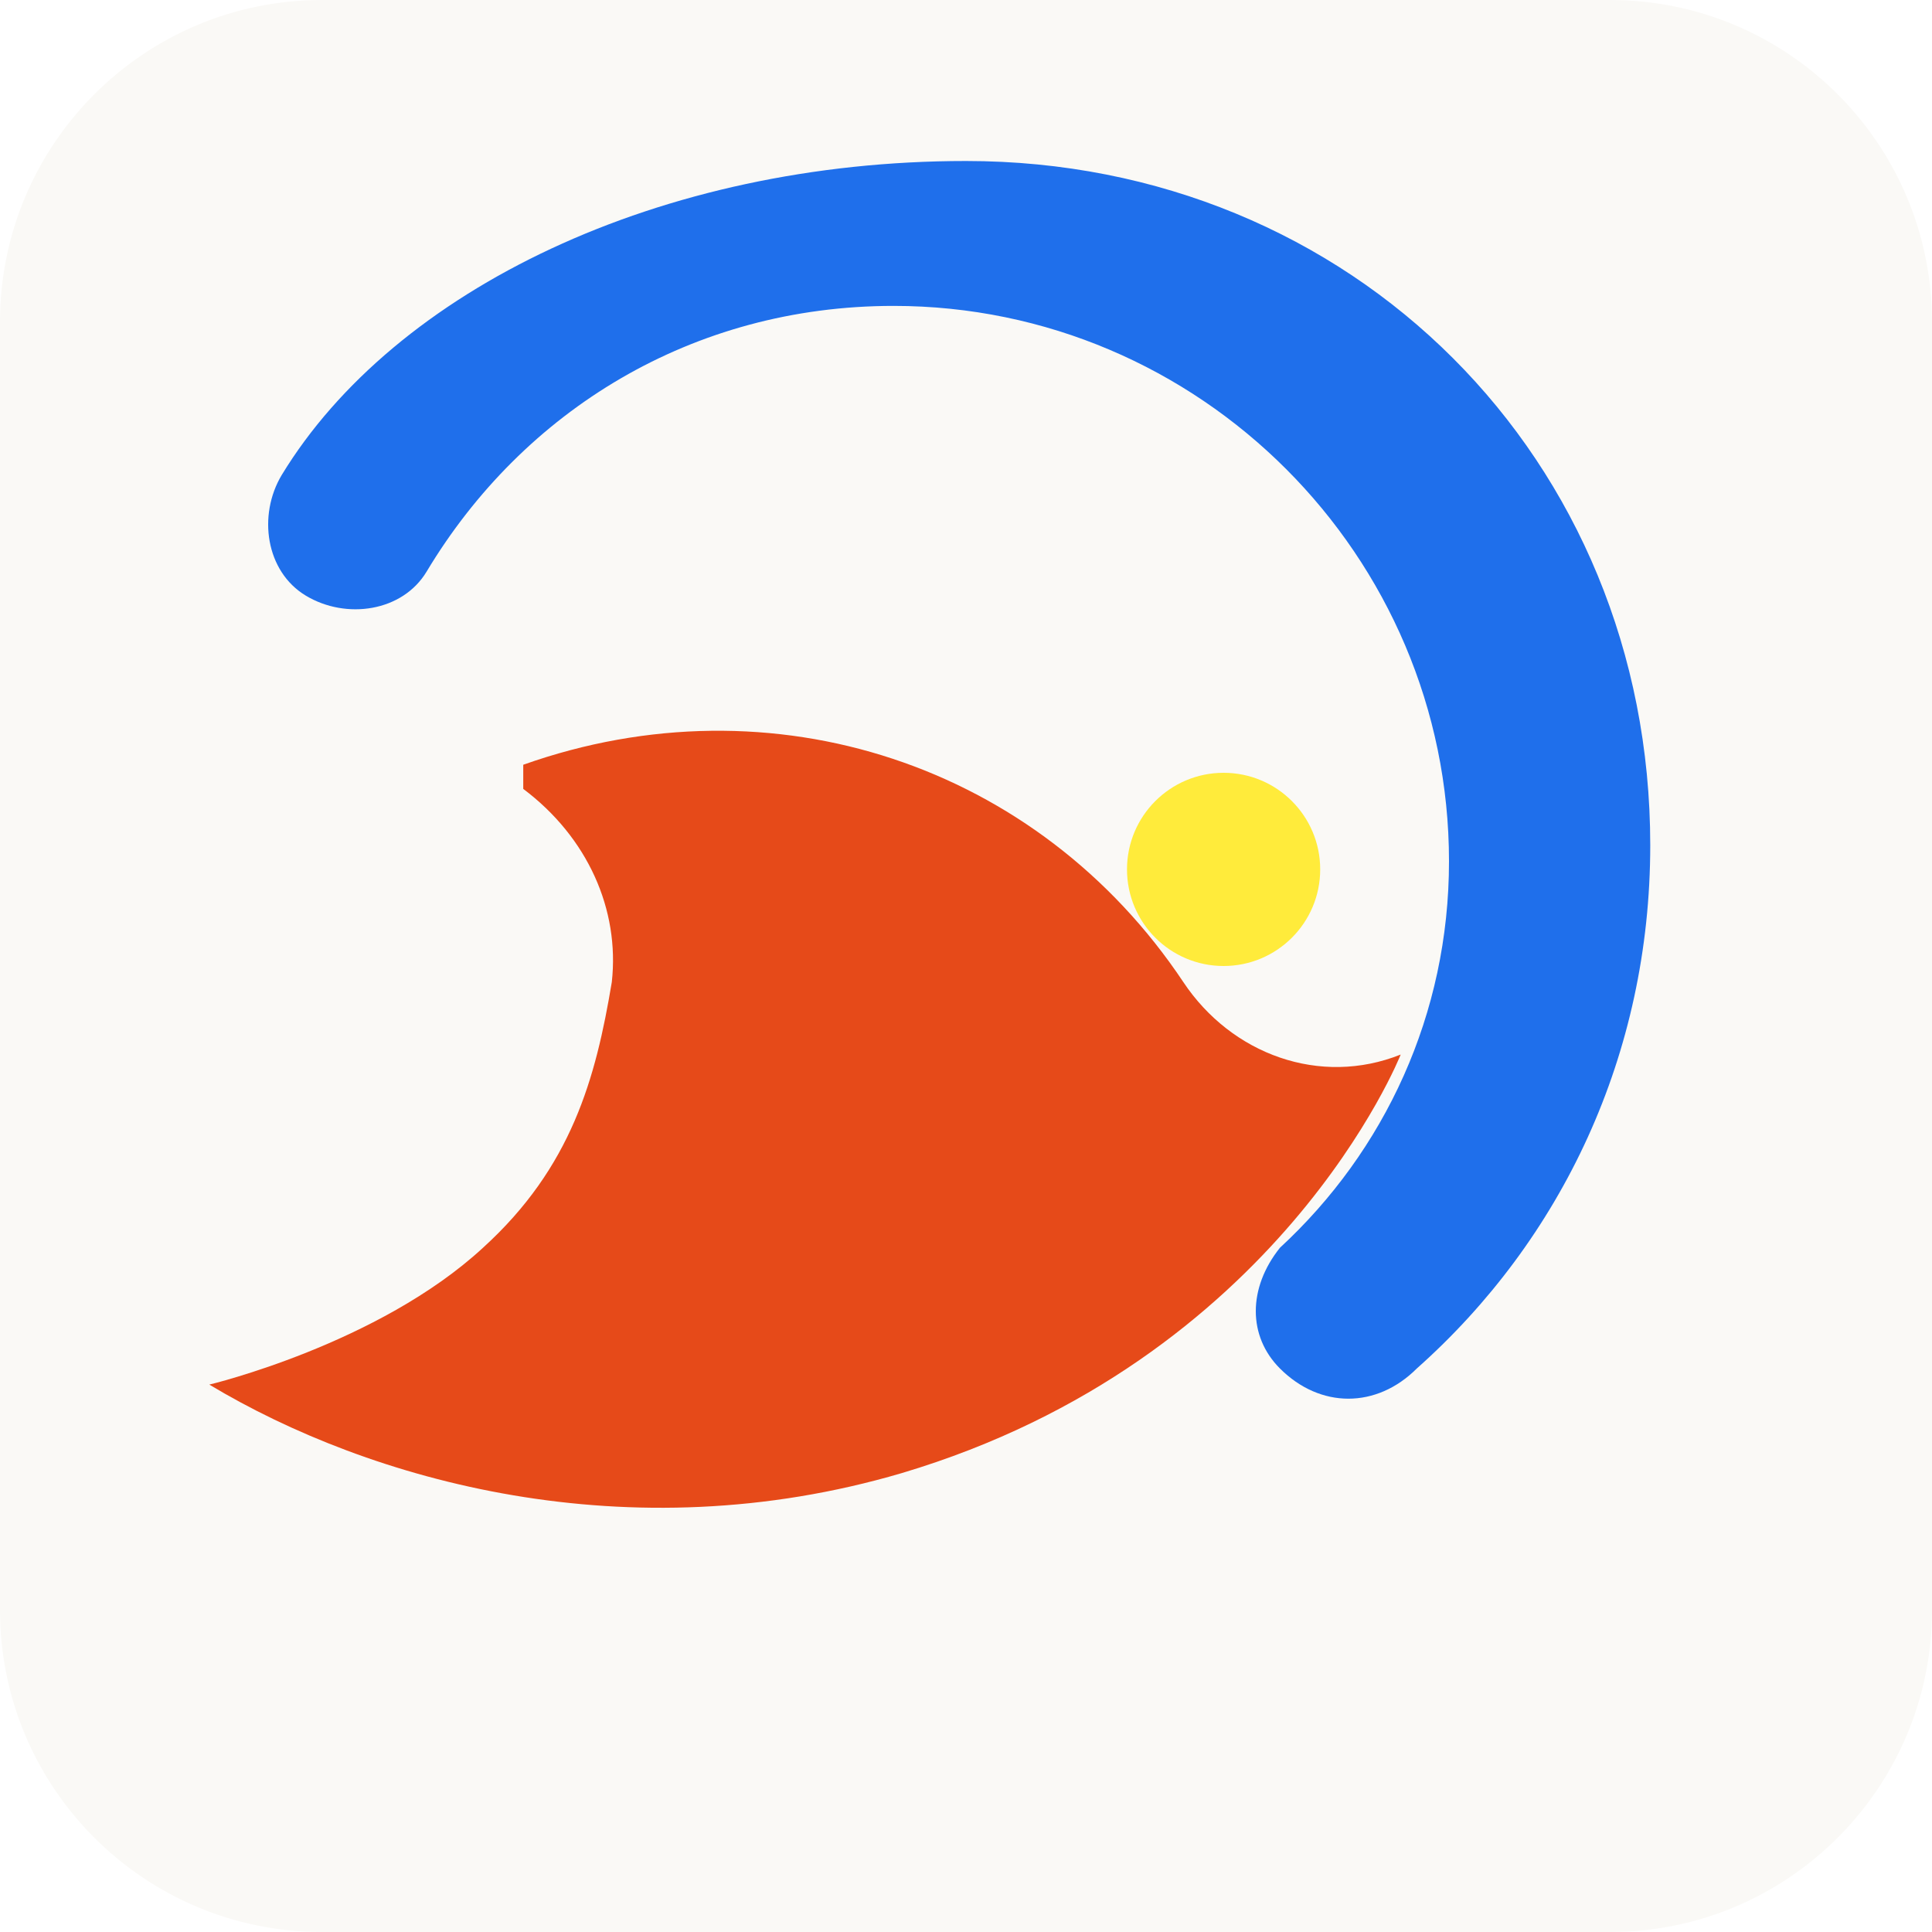
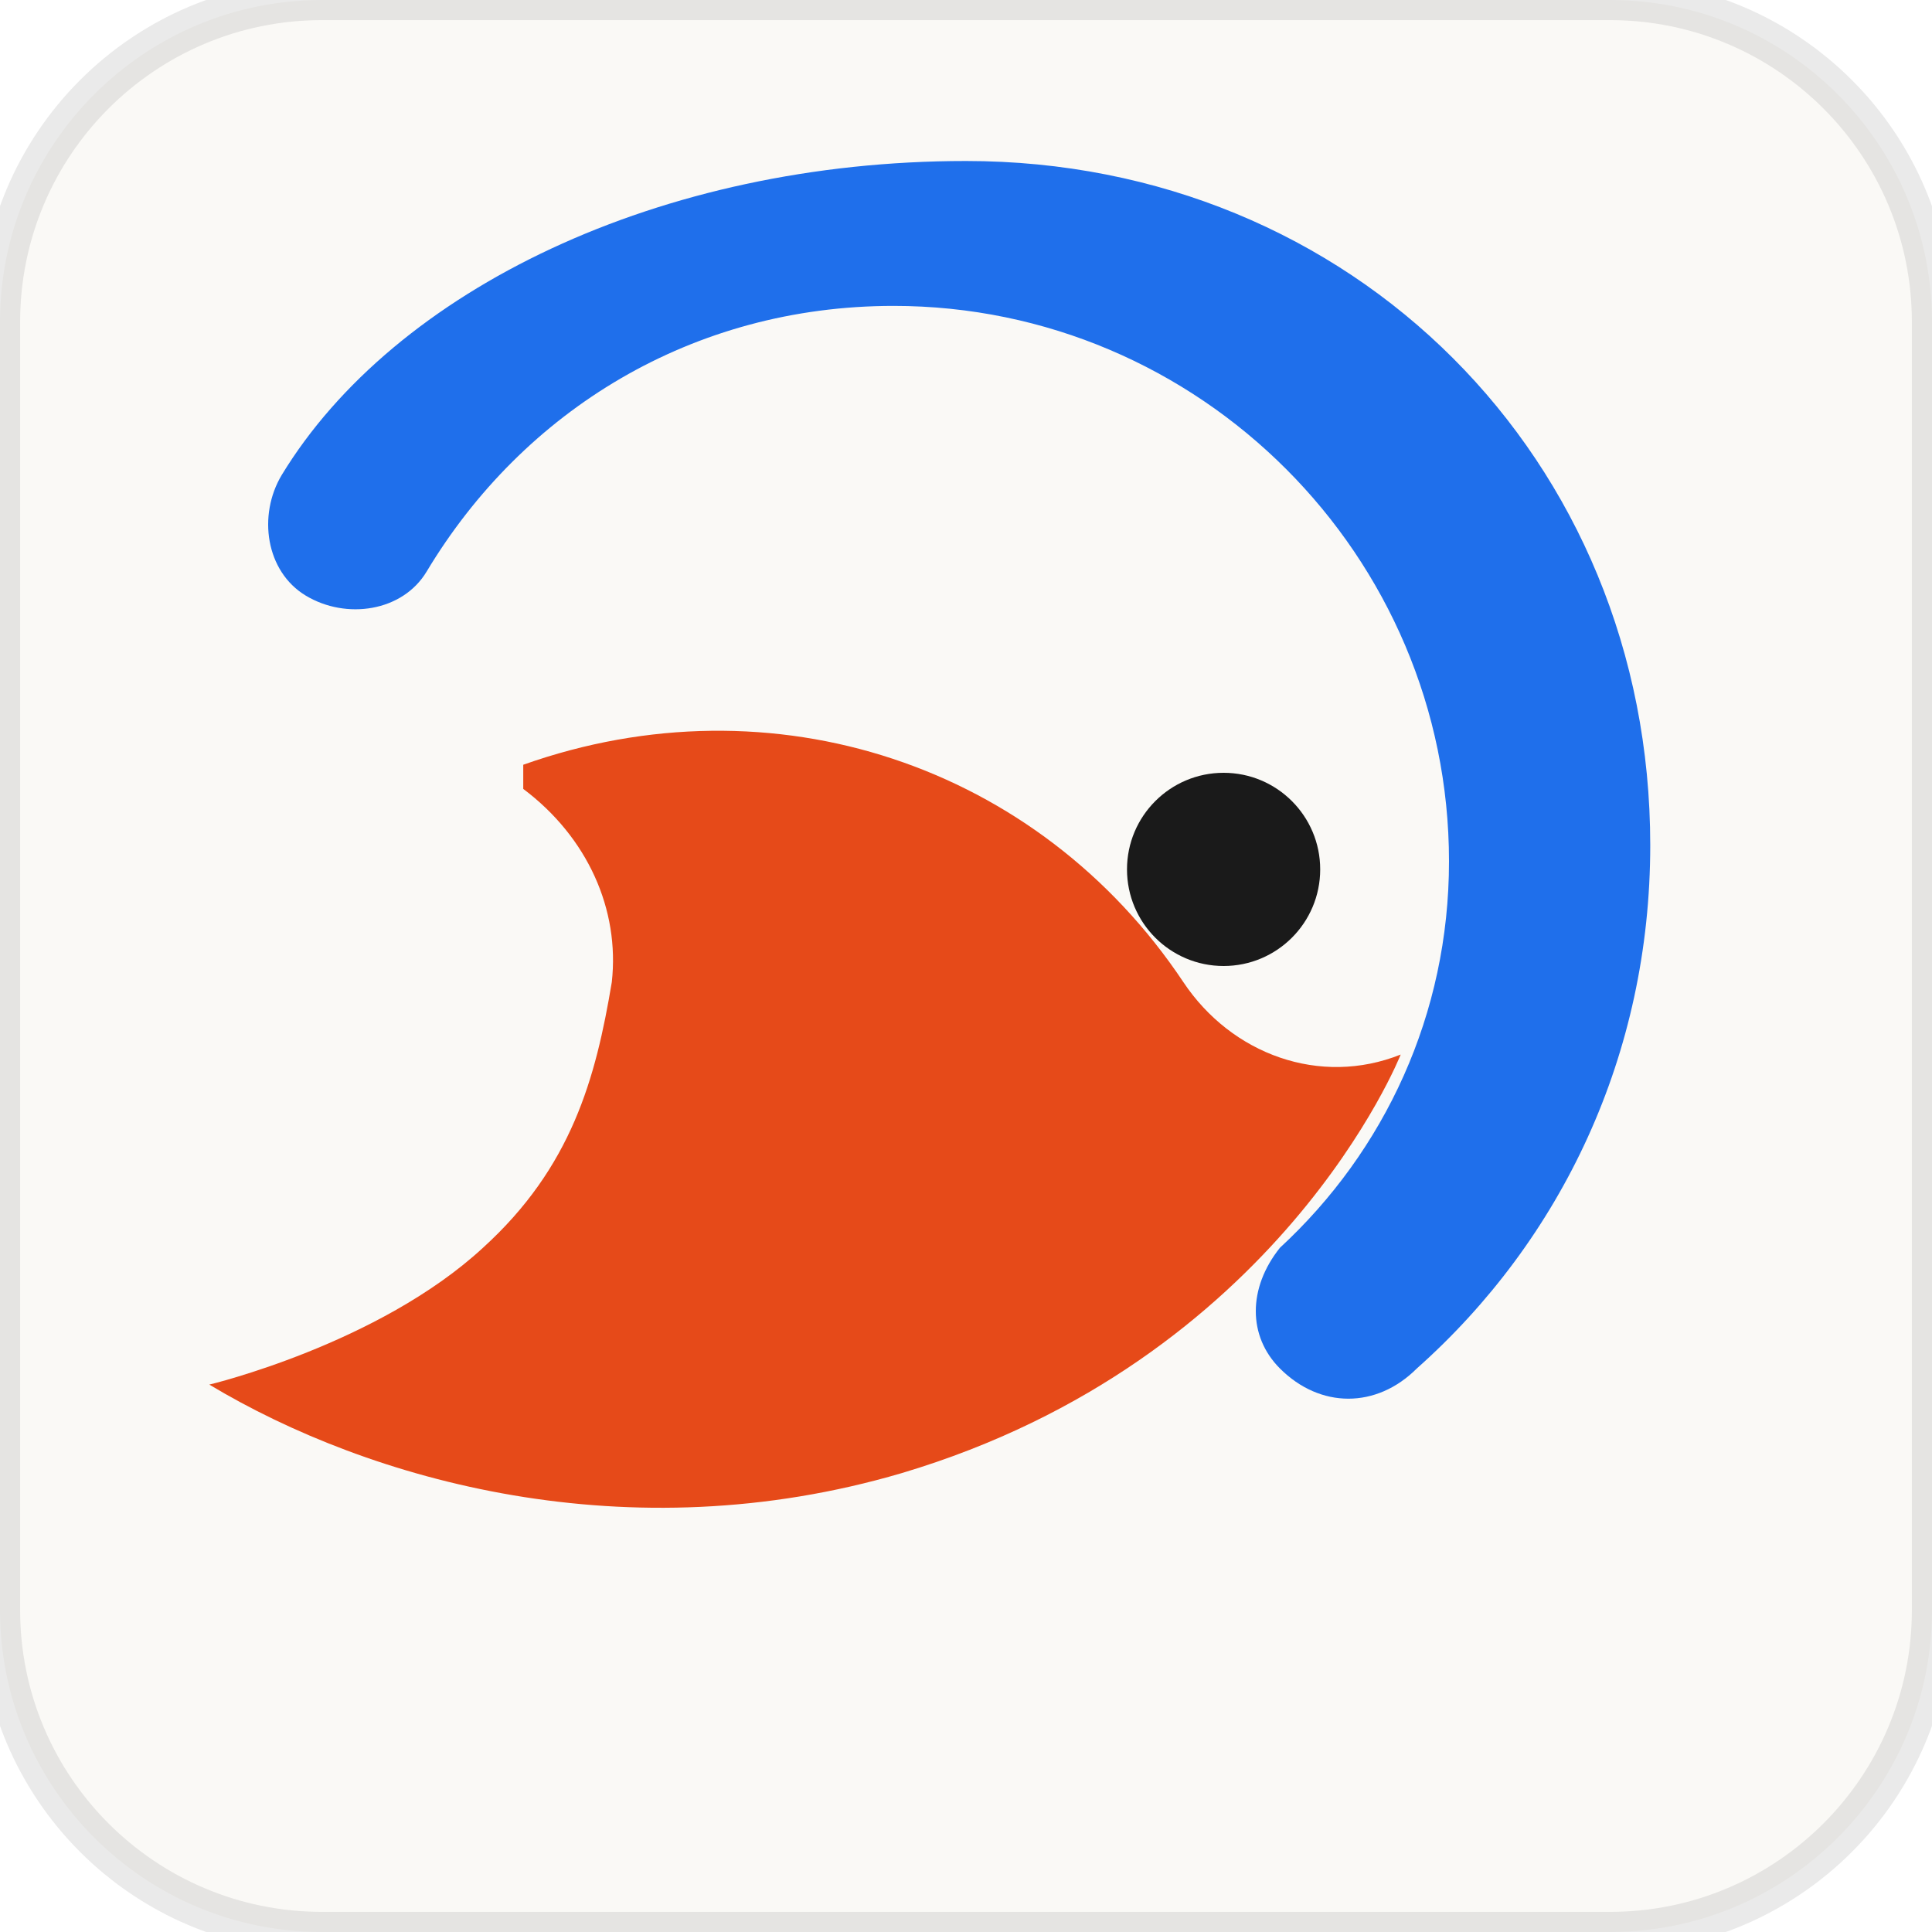
<svg xmlns="http://www.w3.org/2000/svg" width="1024" height="1024" viewBox="0 0 24 24" fill="none">
-   <rect width="24" height="24" rx="4" fill="#faf9f6" />
+   <rect width="24" height="24" rx="4" fill="#faf9f6" stroke="#00000015" stroke-width="0.5" />
  <path d="M12 2c4.8 0 8.5 3.7 8.5 8.5 0 2.6-1.1 4.9-2.9 6.5-.5.5-1.2.5-1.7 0-.4-.4-.4-1 0-1.5 1.3-1.2 2.1-2.9 2.1-4.8 0-3.8-3.1-6.9-6.9-6.9-2.5 0-4.6 1.3-5.8 3.3-.3.5-1 .6-1.5.3-.5-.3-.6-1-.3-1.5C4.9 3.6 8.2 2 12 2z" fill="#1f6feb" />
  <path d="M6.5 9.5c3.1-1.1 6.4 0 8.2 2.7.6.9 1.7 1.3 2.7.9 0 0-1.5 3.8-6.2 5.2-3.4 1-6.6.1-8.6-1.1 0 0 2.1-.5 3.4-1.7 1.1-1 1.4-2.1 1.6-3.3.1-.9-.3-1.8-1.1-2.4z" fill="#e64a19" />
-   <circle cx="15.2" cy="10.8" r="1.2" fill="#ffeb3b" />
+   <circle cx="15.2" cy="10.8" r="1.2" fill="#1a1a1a" />
</svg>
